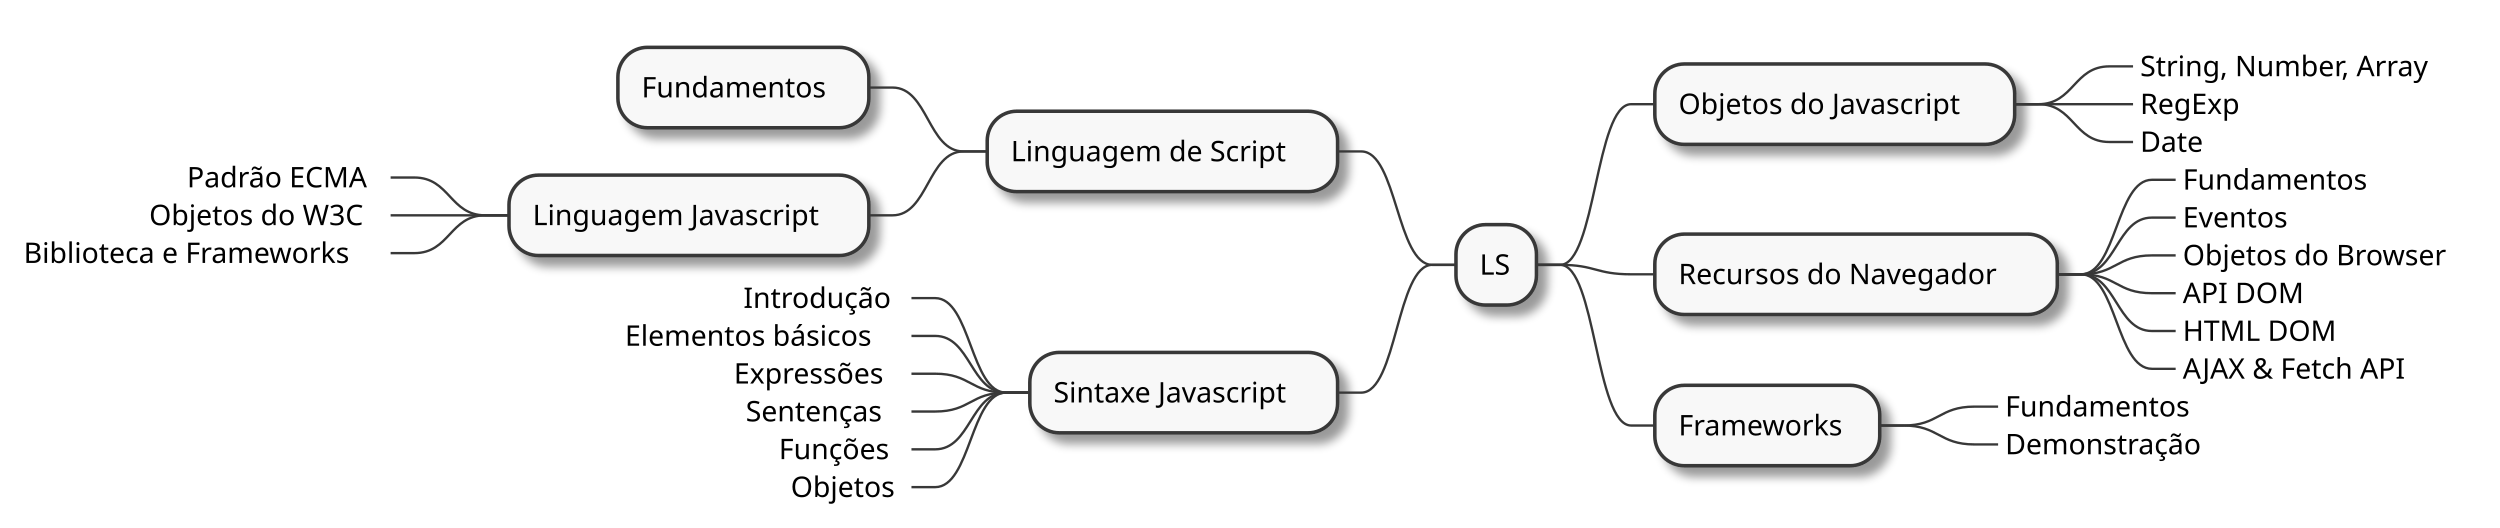
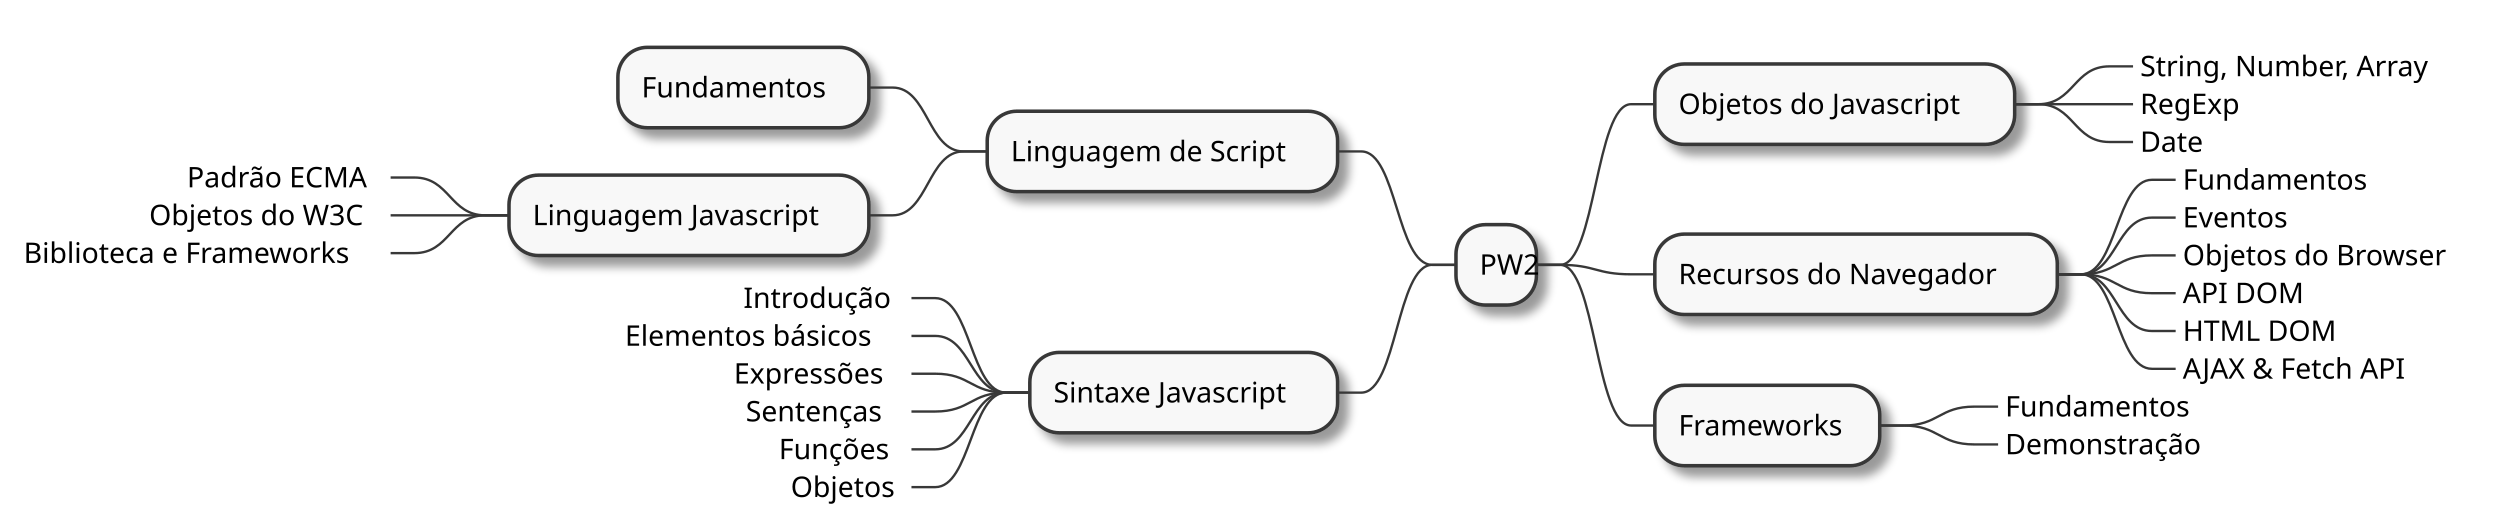
<svg xmlns="http://www.w3.org/2000/svg" contentScriptType="application/ecmascript" contentStyleType="text/css" height="223px" preserveAspectRatio="none" style="width:1056px;height:223px;" version="1.1" viewBox="0 0 1056 223" width="1056px" zoomAndPan="magnify">
  <defs>
    <filter height="300%" id="fbegfuz17j2ge" width="300%" x="-1" y="-1">
      <feGaussianBlur result="blurOut" stdDeviation="2.0" />
      <feColorMatrix in="blurOut" result="blurOut2" type="matrix" values="0 0 0 0 0 0 0 0 0 0 0 0 0 0 0 0 0 0 .4 0" />
      <feOffset dx="4.0" dy="4.0" in="blurOut2" result="blurOut3" />
      <feBlend in="SourceGraphic" in2="blurOut3" mode="normal" />
    </filter>
  </defs>
  <g>
    <rect fill="#F8F8F8" filter="url(#fbegfuz17j2ge)" height="33.969" rx="12.5" ry="12.5" style="stroke: #383838; stroke-width: 1.5;" width="34" x="615" y="94.891" />
-     <text fill="#000000" font-family="sans-serif" font-size="12" lengthAdjust="spacingAndGlyphs" textLength="14" x="625" y="116.029">LS</text>
+     <text fill="#000000" font-family="sans-serif" font-size="12" lengthAdjust="spacingAndGlyphs" textLength="14" x="625" y="116.029">PW2</text>
    <rect fill="#F8F8F8" filter="url(#fbegfuz17j2ge)" height="33.969" rx="12.5" ry="12.5" style="stroke: #383838; stroke-width: 1.5;" width="152" x="699" y="27.023" />
    <text fill="#000000" font-family="sans-serif" font-size="12" lengthAdjust="spacingAndGlyphs" textLength="132" x="709" y="48.162">Objetos do Javascript</text>
    <text fill="#000000" font-family="sans-serif" font-size="12" lengthAdjust="spacingAndGlyphs" textLength="134" x="904" y="32.193">String, Number, Array</text>
    <path d="M851,44.008 L861,44.008 C876,44.008 876,28.039 891,28.039 L901,28.039 " fill="none" style="stroke: #383838; stroke-width: 1.0;" />
    <text fill="#000000" font-family="sans-serif" font-size="12" lengthAdjust="spacingAndGlyphs" textLength="46" x="904" y="48.162">RegExp</text>
    <path d="M851,44.008 L861,44.008 C876,44.008 876,44.008 891,44.008 L901,44.008 " fill="none" style="stroke: #383838; stroke-width: 1.0;" />
    <text fill="#000000" font-family="sans-serif" font-size="12" lengthAdjust="spacingAndGlyphs" textLength="30" x="904" y="64.131">Date</text>
    <path d="M851,44.008 L861,44.008 C876,44.008 876,59.977 891,59.977 L901,59.977 " fill="none" style="stroke: #383838; stroke-width: 1.0;" />
    <path d="M649,111.875 L659,111.875 C674,111.875 674,44.008 689,44.008 L699,44.008 " fill="none" style="stroke: #383838; stroke-width: 1.0;" />
    <rect fill="#F8F8F8" filter="url(#fbegfuz17j2ge)" height="33.969" rx="12.5" ry="12.5" style="stroke: #383838; stroke-width: 1.5;" width="170" x="699" y="98.883" />
    <text fill="#000000" font-family="sans-serif" font-size="12" lengthAdjust="spacingAndGlyphs" textLength="150" x="709" y="120.022">Recursos do Navegador</text>
    <text fill="#000000" font-family="sans-serif" font-size="12" lengthAdjust="spacingAndGlyphs" textLength="86" x="922" y="80.1">Fundamentos</text>
    <path d="M869,115.867 L879,115.867 C894,115.867 894,75.945 909,75.945 L919,75.945 " fill="none" style="stroke: #383838; stroke-width: 1.0;" />
    <text fill="#000000" font-family="sans-serif" font-size="12" lengthAdjust="spacingAndGlyphs" textLength="50" x="922" y="96.068">Eventos</text>
    <path d="M869,115.867 L879,115.867 C894,115.867 894,91.914 909,91.914 L919,91.914 " fill="none" style="stroke: #383838; stroke-width: 1.0;" />
    <text fill="#000000" font-family="sans-serif" font-size="12" lengthAdjust="spacingAndGlyphs" textLength="122" x="922" y="112.037">Objetos do Browser</text>
    <path d="M869,115.867 L879,115.867 C894,115.867 894,107.883 909,107.883 L919,107.883 " fill="none" style="stroke: #383838; stroke-width: 1.0;" />
    <text fill="#000000" font-family="sans-serif" font-size="12" lengthAdjust="spacingAndGlyphs" textLength="51" x="922" y="128.006">API DOM</text>
    <path d="M869,115.867 L879,115.867 C894,115.867 894,123.852 909,123.852 L919,123.852 " fill="none" style="stroke: #383838; stroke-width: 1.0;" />
    <text fill="#000000" font-family="sans-serif" font-size="12" lengthAdjust="spacingAndGlyphs" textLength="64" x="922" y="143.975">HTML DOM</text>
    <path d="M869,115.867 L879,115.867 C894,115.867 894,139.82 909,139.82 L919,139.82 " fill="none" style="stroke: #383838; stroke-width: 1.0;" />
    <text fill="#000000" font-family="sans-serif" font-size="12" lengthAdjust="spacingAndGlyphs" textLength="102" x="922" y="159.943">AJAX &amp; Fetch API</text>
    <path d="M869,115.867 L879,115.867 C894,115.867 894,155.789 909,155.789 L919,155.789 " fill="none" style="stroke: #383838; stroke-width: 1.0;" />
    <path d="M649,111.875 L659,111.875 C674,111.875 674,115.867 689,115.867 L699,115.867 " fill="none" style="stroke: #383838; stroke-width: 1.0;" />
    <rect fill="#F8F8F8" filter="url(#fbegfuz17j2ge)" height="33.969" rx="12.5" ry="12.5" style="stroke: #383838; stroke-width: 1.5;" width="95" x="699" y="162.758" />
    <text fill="#000000" font-family="sans-serif" font-size="12" lengthAdjust="spacingAndGlyphs" textLength="75" x="709" y="183.897">Frameworks</text>
    <text fill="#000000" font-family="sans-serif" font-size="12" lengthAdjust="spacingAndGlyphs" textLength="86" x="847" y="175.912">Fundamentos</text>
    <path d="M794,179.742 L804,179.742 C819,179.742 819,171.758 834,171.758 L844,171.758 " fill="none" style="stroke: #383838; stroke-width: 1.0;" />
    <text fill="#000000" font-family="sans-serif" font-size="12" lengthAdjust="spacingAndGlyphs" textLength="92" x="847" y="191.881">Demonstração</text>
    <path d="M794,179.742 L804,179.742 C819,179.742 819,187.727 834,187.727 L844,187.727 " fill="none" style="stroke: #383838; stroke-width: 1.0;" />
    <path d="M649,111.875 L659,111.875 C674,111.875 674,179.742 689,179.742 L699,179.742 " fill="none" style="stroke: #383838; stroke-width: 1.0;" />
    <rect fill="#F8F8F8" filter="url(#fbegfuz17j2ge)" height="33.969" rx="12.5" ry="12.5" style="stroke: #383838; stroke-width: 1.5;" width="148" x="417" y="46.984" />
    <text fill="#000000" font-family="sans-serif" font-size="12" lengthAdjust="spacingAndGlyphs" textLength="128" x="427" y="68.123">Linguagem de Script</text>
    <rect fill="#F8F8F8" filter="url(#fbegfuz17j2ge)" height="33.969" rx="12.5" ry="12.5" style="stroke: #383838; stroke-width: 1.5;" width="106" x="261" y="20" />
    <text fill="#000000" font-family="sans-serif" font-size="12" lengthAdjust="spacingAndGlyphs" textLength="86" x="271" y="41.139">Fundamentos</text>
    <path d="M417,63.969 L407,63.969 C392,63.969 392,36.984 377,36.984 L367,36.984 " fill="none" style="stroke: #383838; stroke-width: 1.0;" />
    <rect fill="#F8F8F8" filter="url(#fbegfuz17j2ge)" height="33.969" rx="12.5" ry="12.5" style="stroke: #383838; stroke-width: 1.5;" width="152" x="215" y="73.969" />
    <text fill="#000000" font-family="sans-serif" font-size="12" lengthAdjust="spacingAndGlyphs" textLength="132" x="225" y="95.107">Linguagem Javascript</text>
    <text fill="#000000" font-family="sans-serif" font-size="12" lengthAdjust="spacingAndGlyphs" textLength="83" x="79" y="79.139">Padrão ECMA</text>
    <path d="M215,90.953 L205,90.953 C190,90.953 190,74.984 175,74.984 L165,74.984 " fill="none" style="stroke: #383838; stroke-width: 1.0;" />
    <text fill="#000000" font-family="sans-serif" font-size="12" lengthAdjust="spacingAndGlyphs" textLength="99" x="63" y="95.107">Objetos do W3C</text>
    <path d="M215,90.953 L205,90.953 C190,90.953 190,90.953 175,90.953 L165,90.953 " fill="none" style="stroke: #383838; stroke-width: 1.0;" />
    <text fill="#000000" font-family="sans-serif" font-size="12" lengthAdjust="spacingAndGlyphs" textLength="152" x="10" y="111.076">Biblioteca e Frameworks</text>
    <path d="M215,90.953 L205,90.953 C190,90.953 190,106.922 175,106.922 L165,106.922 " fill="none" style="stroke: #383838; stroke-width: 1.0;" />
    <path d="M417,63.969 L407,63.969 C392,63.969 392,90.953 377,90.953 L367,90.953 " fill="none" style="stroke: #383838; stroke-width: 1.0;" />
    <path d="M615,111.875 L605,111.875 C590,111.875 590,63.969 575,63.969 L565,63.969 " fill="none" style="stroke: #383838; stroke-width: 1.0;" />
    <rect fill="#F8F8F8" filter="url(#fbegfuz17j2ge)" height="33.969" rx="12.5" ry="12.5" style="stroke: #383838; stroke-width: 1.5;" width="130" x="435" y="148.859" />
    <text fill="#000000" font-family="sans-serif" font-size="12" lengthAdjust="spacingAndGlyphs" textLength="110" x="445" y="169.998">Sintaxe Javascript</text>
    <text fill="#000000" font-family="sans-serif" font-size="12" lengthAdjust="spacingAndGlyphs" textLength="68" x="314" y="130.076">Introdução</text>
    <path d="M435,165.844 L425,165.844 C410,165.844 410,125.922 395,125.922 L385,125.922 " fill="none" style="stroke: #383838; stroke-width: 1.0;" />
    <text fill="#000000" font-family="sans-serif" font-size="12" lengthAdjust="spacingAndGlyphs" textLength="118" x="264" y="146.045">Elementos básicos</text>
    <path d="M435,165.844 L425,165.844 C410,165.844 410,141.891 395,141.891 L385,141.891 " fill="none" style="stroke: #383838; stroke-width: 1.0;" />
    <text fill="#000000" font-family="sans-serif" font-size="12" lengthAdjust="spacingAndGlyphs" textLength="72" x="310" y="162.014">Expressões</text>
    <path d="M435,165.844 L425,165.844 C410,165.844 410,157.859 395,157.859 L385,157.859 " fill="none" style="stroke: #383838; stroke-width: 1.0;" />
    <text fill="#000000" font-family="sans-serif" font-size="12" lengthAdjust="spacingAndGlyphs" textLength="67" x="315" y="177.982">Sentenças</text>
    <path d="M435,165.844 L425,165.844 C410,165.844 410,173.828 395,173.828 L385,173.828 " fill="none" style="stroke: #383838; stroke-width: 1.0;" />
    <text fill="#000000" font-family="sans-serif" font-size="12" lengthAdjust="spacingAndGlyphs" textLength="53" x="329" y="193.951">Funções</text>
    <path d="M435,165.844 L425,165.844 C410,165.844 410,189.797 395,189.797 L385,189.797 " fill="none" style="stroke: #383838; stroke-width: 1.0;" />
    <text fill="#000000" font-family="sans-serif" font-size="12" lengthAdjust="spacingAndGlyphs" textLength="48" x="334" y="209.92">Objetos</text>
    <path d="M435,165.844 L425,165.844 C410,165.844 410,205.766 395,205.766 L385,205.766 " fill="none" style="stroke: #383838; stroke-width: 1.0;" />
    <path d="M615,111.875 L605,111.875 C590,111.875 590,165.844 575,165.844 L565,165.844 " fill="none" style="stroke: #383838; stroke-width: 1.0;" />
  </g>
</svg>
